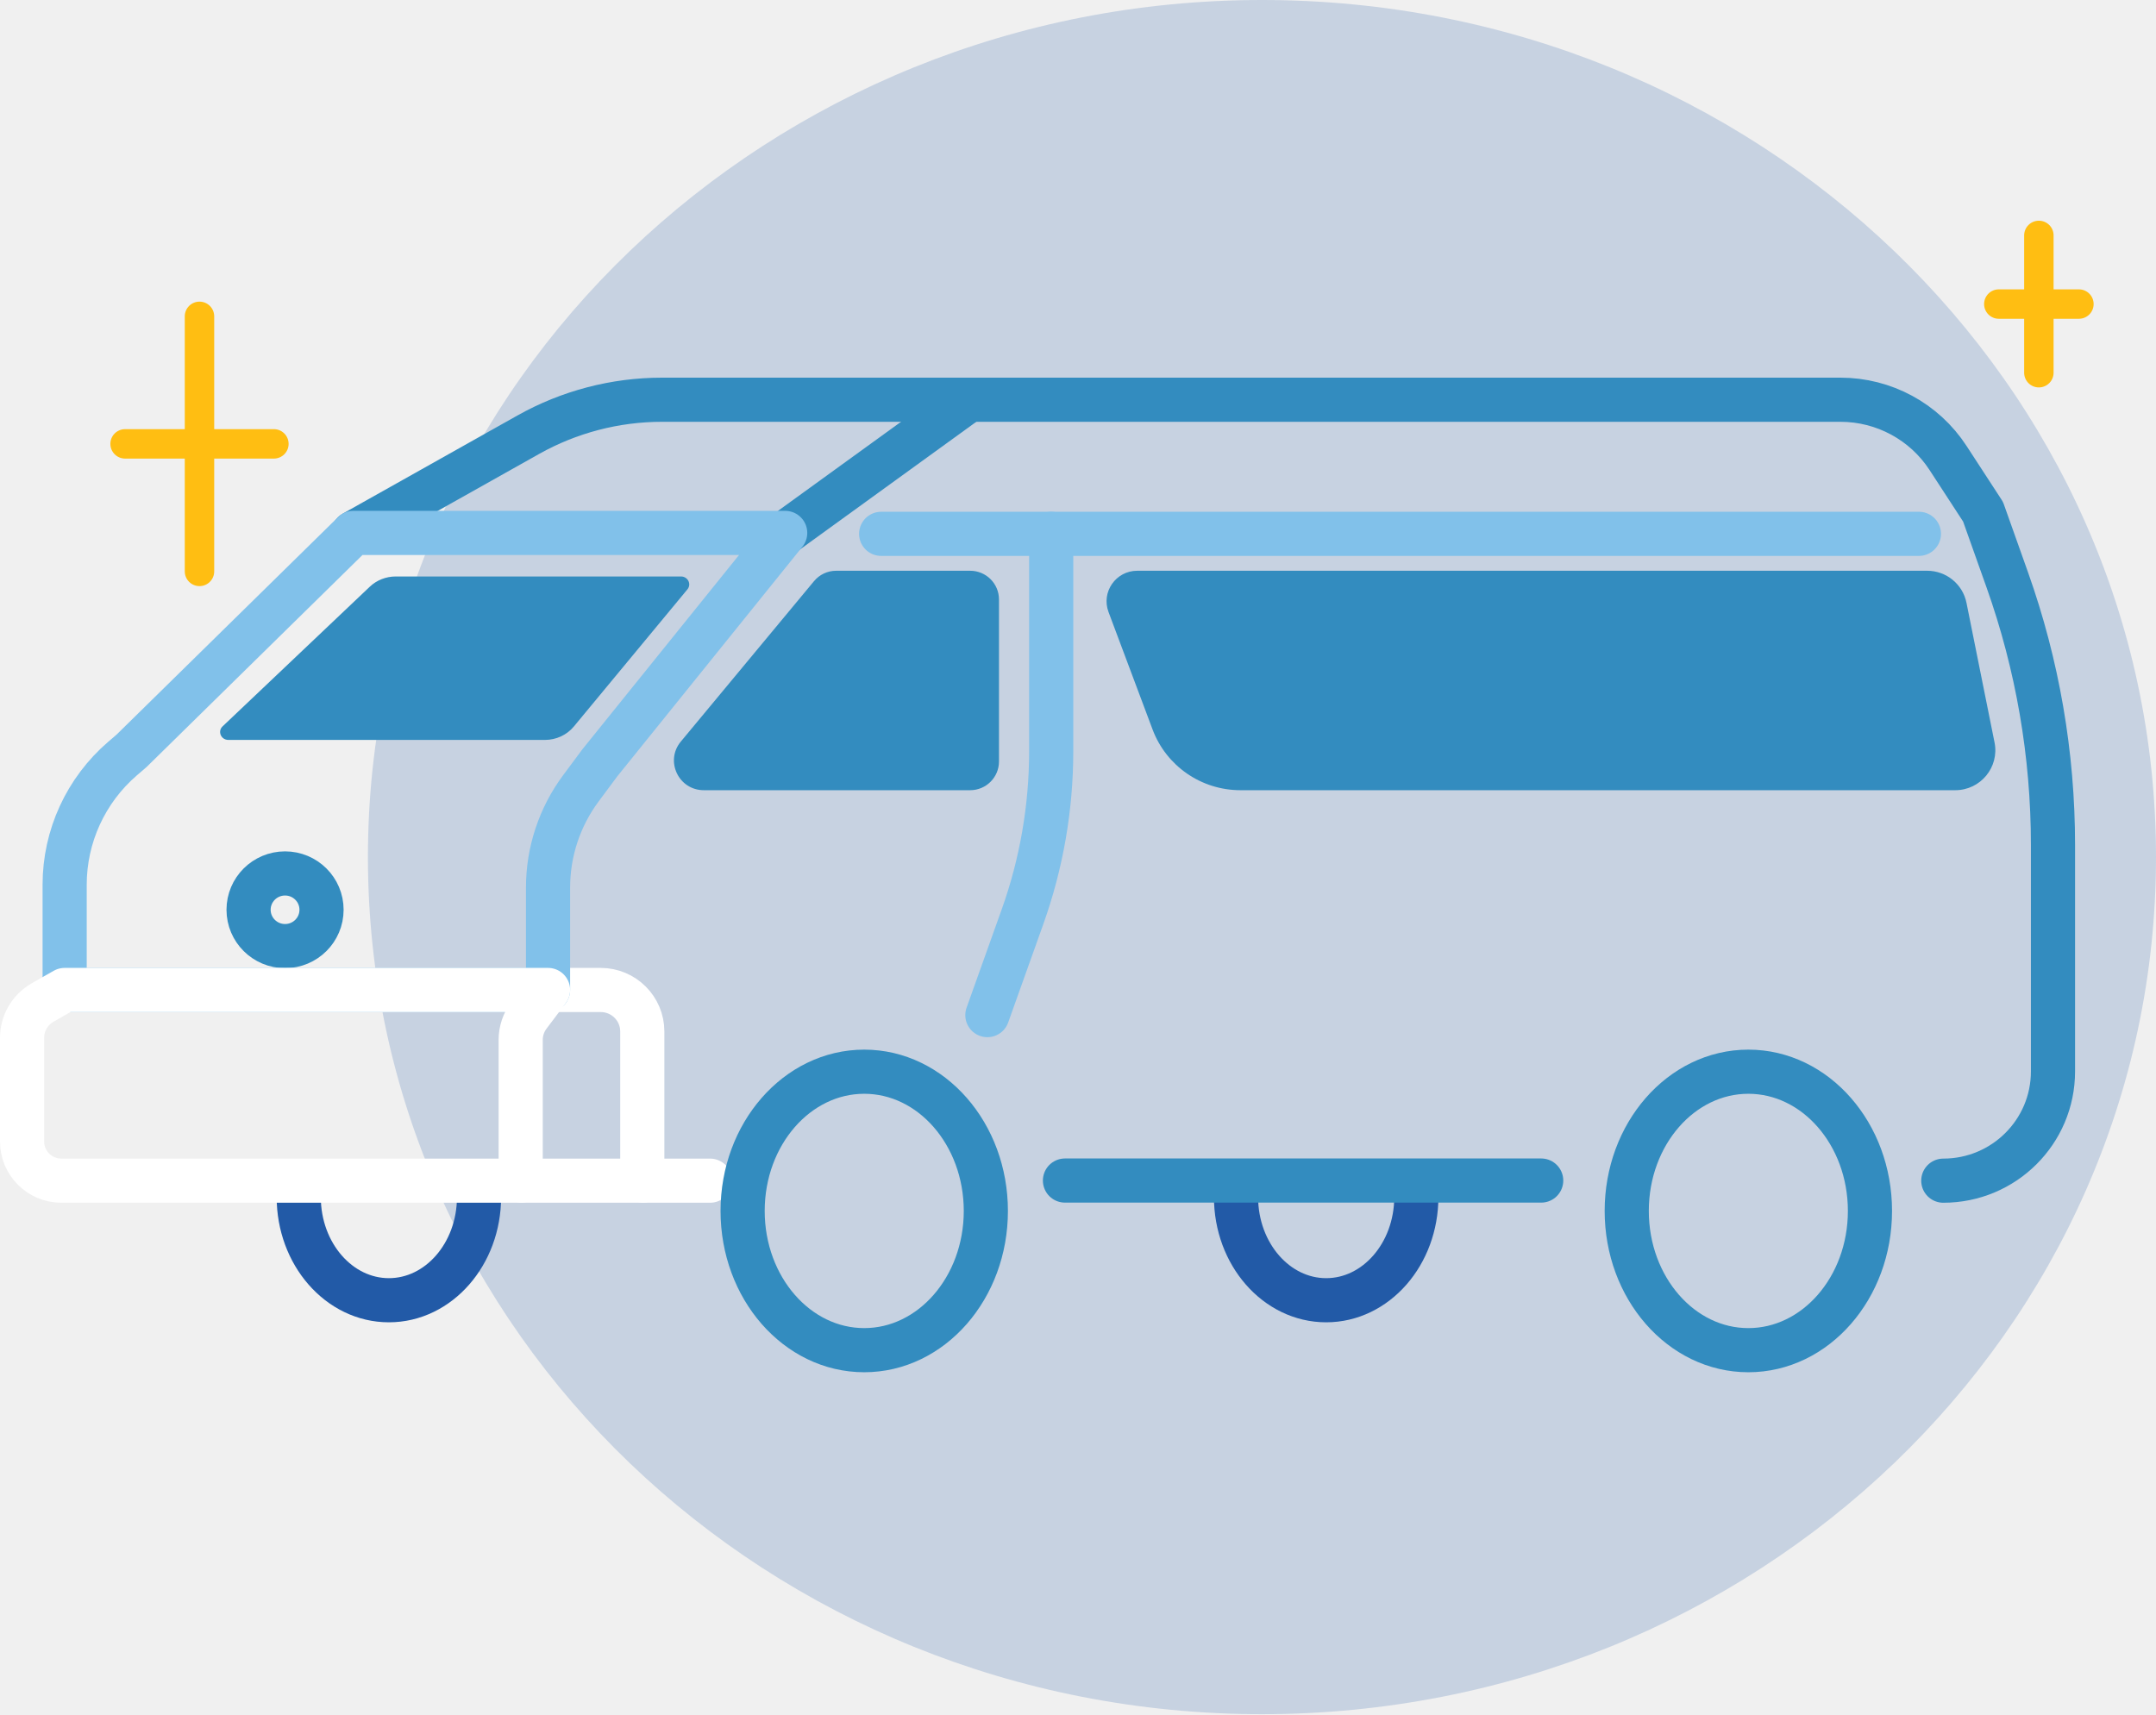
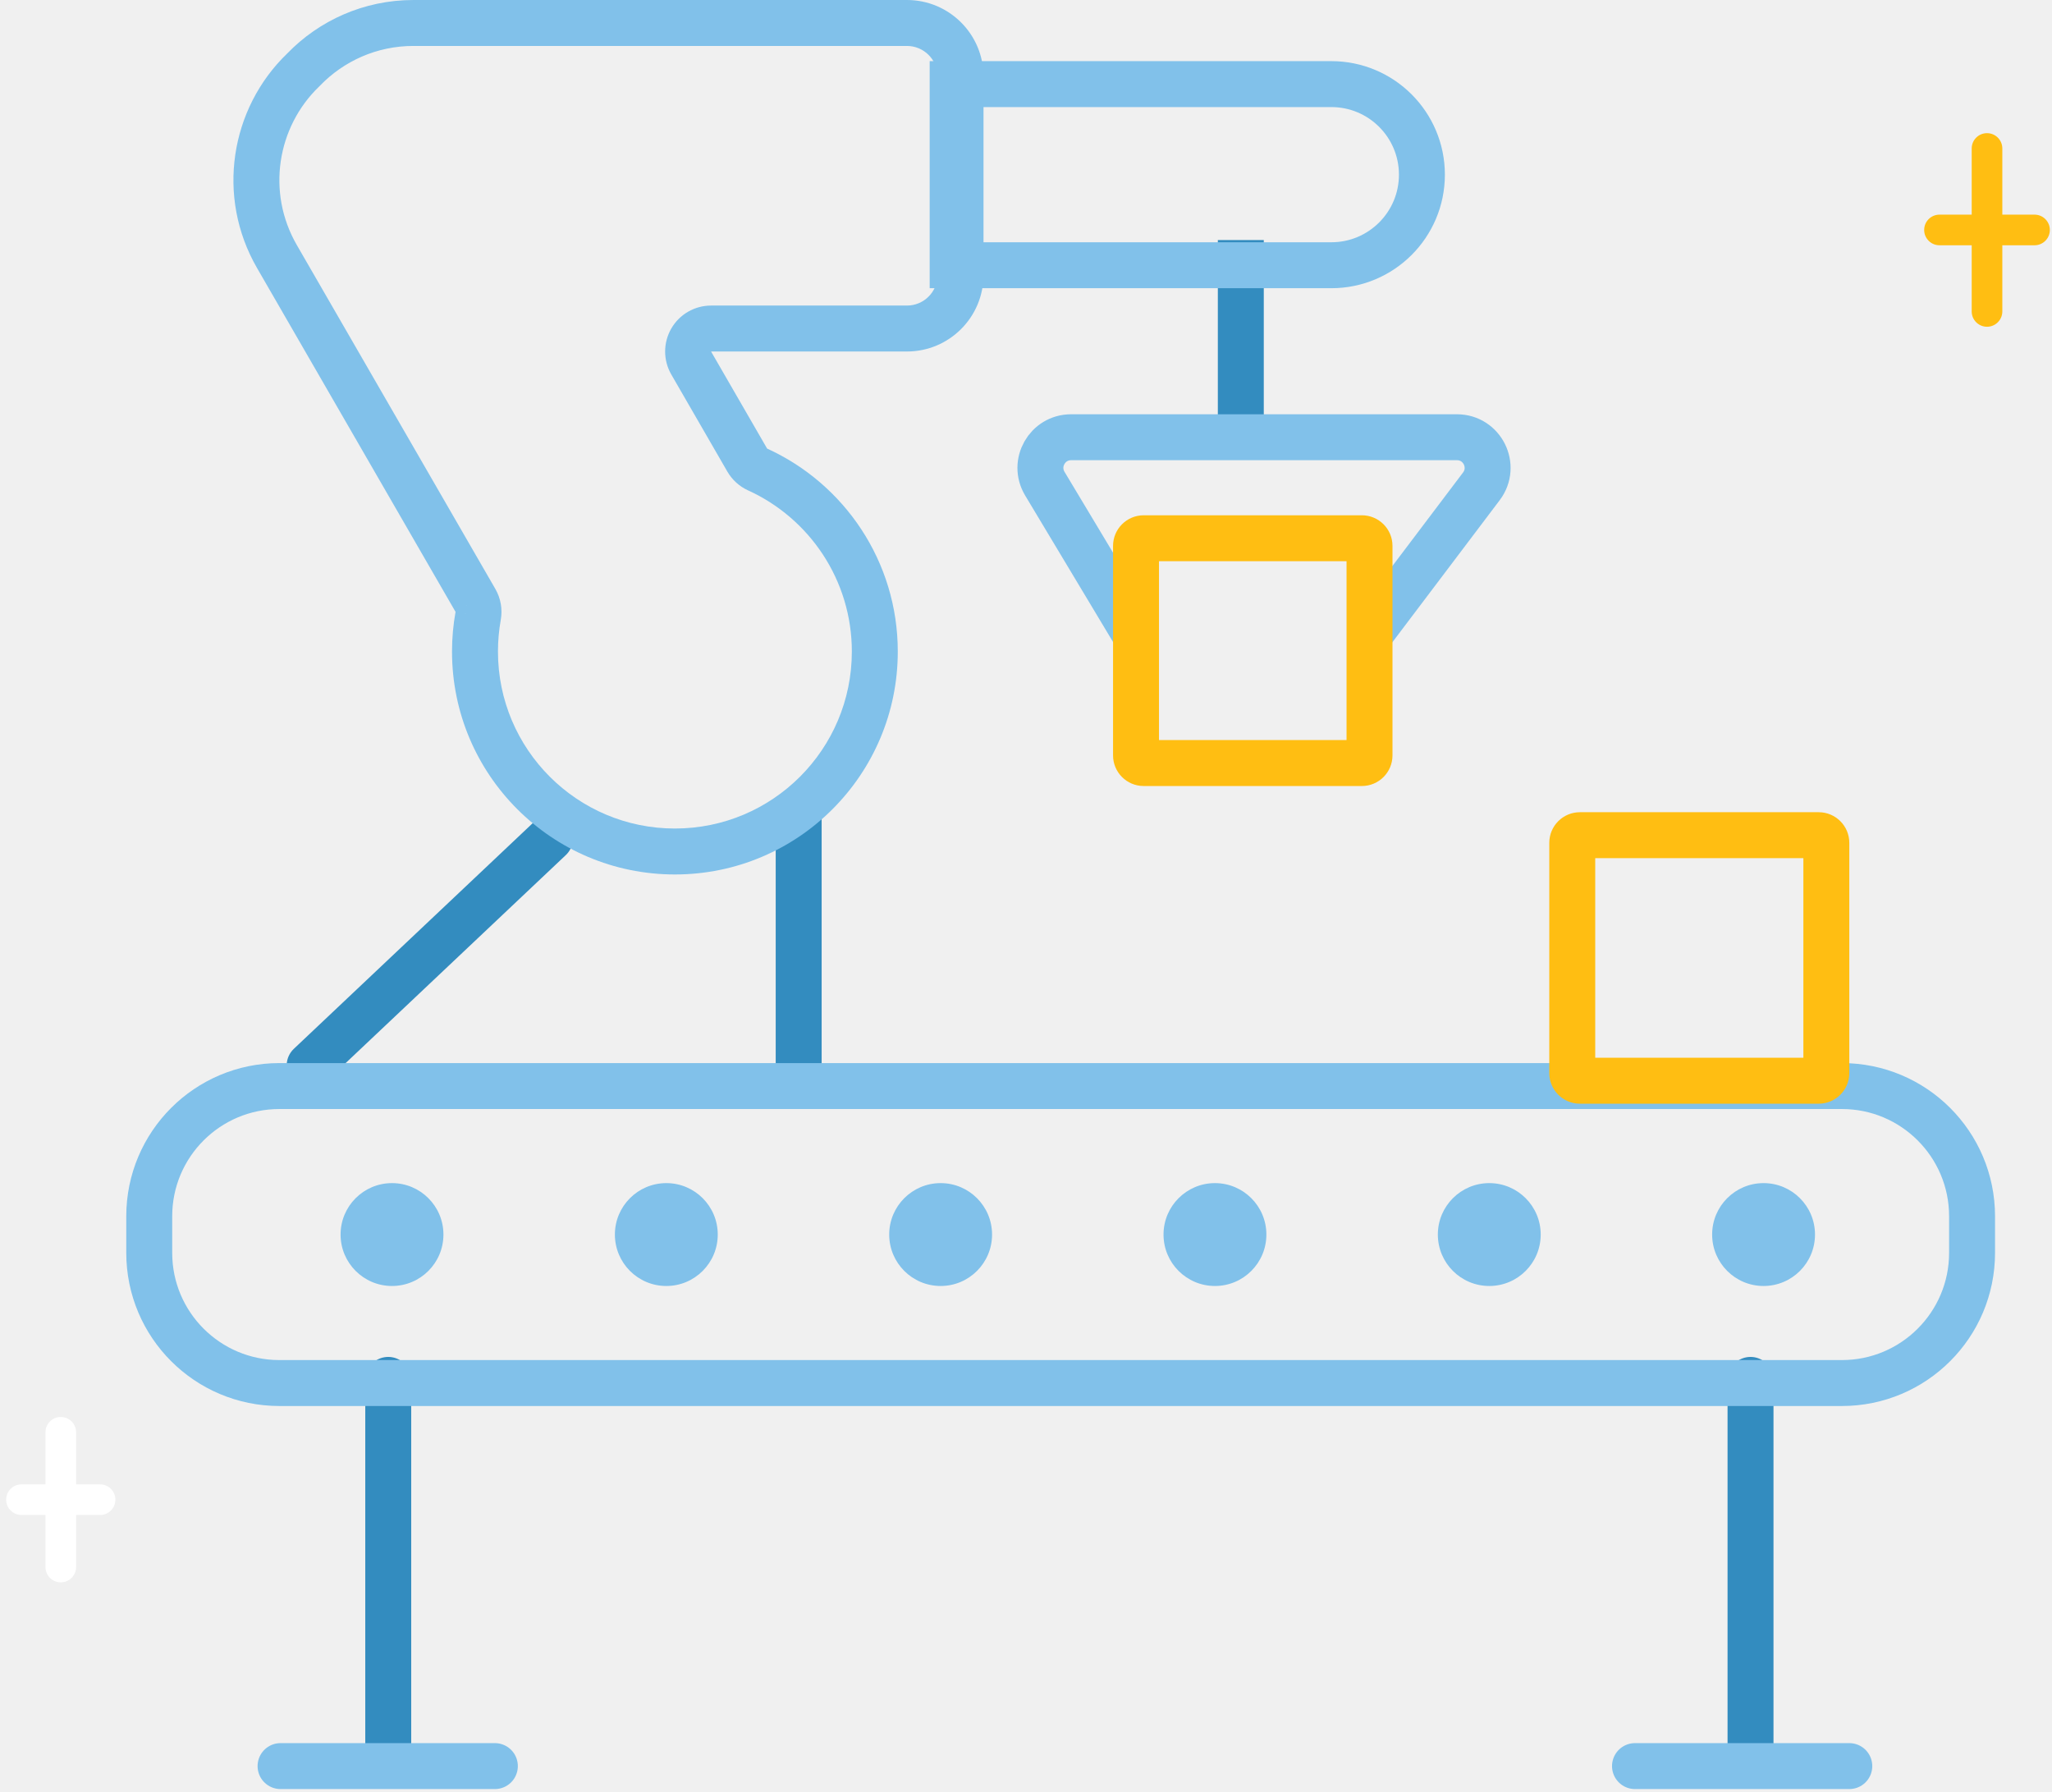
- <svg xmlns="http://www.w3.org/2000/svg" width="293" height="233" viewBox="0 0 293 233" fill="none">
-   <ellipse opacity="0.2" cx="171.5" cy="116.5" rx="121.5" ry="116.5" fill="#225AA7" />
-   <path d="M70.967 160.482H87.287V140.199C87.287 137.084 84.754 134.562 81.627 134.562H74.685" stroke="white" stroke-width="6" stroke-miterlimit="10" stroke-linecap="round" stroke-linejoin="round" />
-   <path d="M65.1 162.704C65.1 170.451 59.613 176.734 52.849 176.734C46.086 176.734 40.599 170.451 40.599 162.704" stroke="#225AA7" stroke-width="6" stroke-miterlimit="10" stroke-linecap="round" stroke-linejoin="round" />
-   <path d="M192.477 162.704C192.477 170.451 186.99 176.734 180.226 176.734C173.463 176.734 167.976 170.451 167.976 162.704" stroke="#225AA7" stroke-width="6" stroke-miterlimit="10" stroke-linecap="round" stroke-linejoin="round" />
-   <path d="M264.093 160.482C272.327 160.482 279 153.838 279 145.638V114.842C279 102.569 276.901 90.387 272.79 78.821L269.497 69.556L264.733 62.241C261.519 57.308 256.019 54.333 250.115 54.333H129.431H89.969C83.606 54.333 77.351 55.971 71.806 59.081L48.036 72.436" stroke="#338CBF" stroke-width="6" stroke-miterlimit="10" stroke-linecap="round" stroke-linejoin="round" />
-   <path d="M144.728 160.465H209.448" stroke="#338CBF" stroke-width="6" stroke-miterlimit="10" stroke-linecap="round" stroke-linejoin="round" />
-   <path d="M87.494 160.482H96.497" stroke="white" stroke-width="6" stroke-miterlimit="10" stroke-linecap="round" stroke-linejoin="round" />
-   <path d="M106.707 72.436L131.704 54.333" stroke="#338CBF" stroke-width="6" stroke-miterlimit="10" stroke-linecap="round" stroke-linejoin="round" />
-   <path d="M119.749 72.561H260.78" stroke="#81C1EA" stroke-width="6" stroke-miterlimit="10" stroke-linecap="round" stroke-linejoin="round" />
-   <path d="M117.449 183.522C126.576 183.522 133.976 175.049 133.976 164.597C133.976 154.144 126.576 145.671 117.449 145.671C108.321 145.671 100.922 154.144 100.922 164.597C100.922 175.049 108.321 183.522 117.449 183.522Z" stroke="#338CBF" stroke-width="6" stroke-miterlimit="10" stroke-linecap="round" stroke-linejoin="round" />
-   <path d="M237.6 183.523C246.728 183.523 254.127 175.049 254.127 164.597C254.127 154.144 246.728 145.671 237.6 145.671C228.473 145.671 221.073 154.144 221.073 164.597C221.073 175.049 228.473 183.523 237.6 183.523Z" stroke="#338CBF" stroke-width="6" stroke-miterlimit="10" stroke-linecap="round" stroke-linejoin="round" />
-   <path d="M142.859 72.561V102.09C142.859 109.775 141.537 117.403 138.947 124.644L134.183 137.979" stroke="#81C1EA" stroke-width="6" stroke-miterlimit="10" stroke-linecap="round" stroke-linejoin="round" />
-   <path d="M38.739 128.597C41.478 128.597 43.697 126.386 43.697 123.659C43.697 120.933 41.478 118.722 38.739 118.722C36.001 118.722 33.781 120.933 33.781 123.659C33.781 126.386 36.001 128.597 38.739 128.597Z" stroke="#338CBF" stroke-width="6" stroke-miterlimit="10" stroke-linecap="round" stroke-linejoin="round" />
-   <path d="M48.036 72.436L17.875 102.059L16.672 103.092C11.665 107.399 8.785 113.666 8.785 120.257V134.562H74.479V120.639C74.479 115.789 76.041 111.061 78.937 107.161L81.503 103.705L106.707 72.436H48.036Z" stroke="#81C1EA" stroke-width="6" stroke-miterlimit="10" stroke-linecap="round" stroke-linejoin="round" />
-   <path fill-rule="evenodd" clip-rule="evenodd" d="M29.111 43C29.111 41.895 28.216 41 27.111 41C26.006 41 25.111 41.895 25.111 43L25.111 58.333H17C15.895 58.333 15 59.229 15 60.333C15 61.438 15.895 62.333 17 62.333H25.111L25.111 77.667C25.111 78.771 26.006 79.667 27.111 79.667C28.216 79.667 29.111 78.771 29.111 77.667L29.111 62.333H37.222C38.327 62.333 39.222 61.438 39.222 60.333C39.222 59.229 38.327 58.333 37.222 58.333H29.111L29.111 43Z" fill="#FFBE12" />
-   <path d="M8.784 134.562L5.801 136.257C4.07 137.245 3 139.08 3 141.067V155.162C3 158.1 5.392 160.482 8.338 160.482H70.76V141.347C70.76 140.149 71.149 138.981 71.872 138.022L74.479 134.562H8.784Z" stroke="white" stroke-width="6" stroke-miterlimit="10" stroke-linecap="round" stroke-linejoin="round" />
-   <path d="M74.055 100.574H31.036C30.033 100.574 29.535 99.404 30.25 98.731L50.254 79.749C51.191 78.857 52.461 78.357 53.777 78.357H92.545C93.483 78.357 94.005 79.398 93.421 80.107L77.983 98.755C77.031 99.904 75.585 100.574 74.055 100.574Z" fill="#338CBF" />
-   <path d="M150.647 83.183L156.634 99.154C158.493 104.116 163.253 107.408 168.575 107.408H265.716C269.154 107.408 271.732 104.277 271.058 100.919L267.245 81.94C266.737 79.406 264.501 77.579 261.902 77.579H154.552C151.643 77.579 149.631 80.467 150.647 83.183Z" fill="#338CBF" />
-   <path d="M95.65 107.408H131.844C134.005 107.408 135.761 105.663 135.761 103.507V81.479C135.761 79.327 134.009 77.579 131.844 77.579H113.64C112.47 77.579 111.367 78.097 110.623 78.994L92.526 100.796C90.337 103.429 92.217 107.408 95.65 107.408Z" fill="#338CBF" />
-   <path fill-rule="evenodd" clip-rule="evenodd" d="M279.082 32C279.082 30.895 278.186 30 277.082 30C275.977 30 275.082 30.895 275.082 32L275.082 39.33H271.639C270.535 39.33 269.639 40.225 269.639 41.33C269.639 42.435 270.535 43.33 271.639 43.33H275.082L275.082 50.66C275.082 51.765 275.977 52.66 277.082 52.66C278.186 52.66 279.082 51.765 279.082 50.66V43.33H282.524C283.629 43.33 284.524 42.435 284.524 41.33C284.524 40.225 283.629 39.33 282.524 39.33H279.082V32Z" fill="#FFBE12" />
+ <svg xmlns="http://www.w3.org/2000/svg" width="268" height="234" viewBox="0 0 268 234" fill="none">
+   <path fill-rule="evenodd" clip-rule="evenodd" d="M261.512 19.389C261.512 18.284 260.616 17.389 259.512 17.389C258.407 17.389 257.512 18.284 257.512 19.389L257.512 28.03H253.305C252.2 28.03 251.305 28.925 251.305 30.03C251.305 31.134 252.2 32.03 253.305 32.03H257.512L257.512 40.671C257.512 41.775 258.407 42.671 259.512 42.671C260.616 42.671 261.512 41.775 261.512 40.671V32.03H265.719C266.824 32.03 267.719 31.134 267.719 30.03C267.719 28.925 266.824 28.03 265.719 28.03H261.512V19.389Z" fill="#FFBE12" />
+   <path d="M71.834 109.489L40.441 139.142M104.31 106.067V139.142" stroke="#338CBF" stroke-width="6" stroke-linecap="round" stroke-linejoin="round" />
+   <circle cx="51.198" cy="161.22" r="6.717" fill="#81C1EA" />
+   <circle cx="87.025" cy="161.22" r="6.717" fill="#81C1EA" />
+   <circle cx="122.851" cy="161.22" r="6.717" fill="#81C1EA" />
+   <circle cx="158.678" cy="161.22" r="6.717" fill="#81C1EA" />
+   <circle cx="194.506" cy="161.22" r="6.717" fill="#81C1EA" />
+   <circle cx="230.33" cy="161.22" r="6.717" fill="#81C1EA" />
+   <path d="M50.706 180.2V229.242" stroke="#338CBF" stroke-width="6" stroke-linecap="round" />
+   <path d="M228.626 180.2V229.242" stroke="#338CBF" stroke-width="6" stroke-linecap="round" />
+   <path d="M64.632 230.634H36.642" stroke="#81C1EA" stroke-width="6" stroke-linecap="round" />
+   <path d="M241.526 230.634H213.537" stroke="#81C1EA" stroke-width="6" stroke-linecap="round" />
+   <mask id="path-13-inside-1" fill="white">
+     <path fill-rule="evenodd" clip-rule="evenodd" d="M37.494 7.002C41.667 2.684 47.519 0 53.998 0H118.45C123.973 0 128.45 4.477 128.45 10V35.903C128.45 41.426 123.973 45.903 118.45 45.903H92.869L100.188 58.579C110.255 63.16 117.254 73.307 117.254 85.088C117.254 101.165 104.221 114.197 88.145 114.197C72.068 114.197 59.036 101.165 59.036 85.088C59.036 83.319 59.194 81.587 59.496 79.904L33.565 34.991C28.185 25.672 30.082 14.149 37.494 7.002Z" />
+   </mask>
+   <path d="M37.494 7.002L41.659 11.321C41.709 11.272 41.759 11.222 41.808 11.172L37.494 7.002ZM92.869 45.903V39.903C90.726 39.903 88.745 41.046 87.673 42.903C86.601 44.759 86.601 47.046 87.673 48.903L92.869 45.903ZM100.188 58.579L94.992 61.579C95.617 62.662 96.565 63.523 97.703 64.04L100.188 58.579ZM59.496 79.904L65.401 80.966C65.652 79.571 65.401 78.132 64.692 76.904L59.496 79.904ZM33.565 34.991L28.369 37.991H28.369L33.565 34.991ZM53.998 -6C45.826 -6 38.437 -2.607 33.18 2.832L41.808 11.172C44.898 7.976 49.212 6 53.998 6V-6ZM118.45 -6H53.998V6H118.45V-6ZM134.45 10C134.45 1.163 127.287 -6 118.45 -6V6C120.659 6 122.45 7.791 122.45 10H134.45ZM134.45 35.903V10H122.45V35.903H134.45ZM118.45 51.903C127.287 51.903 134.45 44.739 134.45 35.903H122.45C122.45 38.112 120.659 39.903 118.45 39.903V51.903ZM92.869 51.903H118.45V39.903H92.869V51.903ZM87.673 48.903L94.992 61.579L105.384 55.579L98.065 42.903L87.673 48.903ZM123.254 85.088C123.254 70.869 114.802 58.637 102.673 53.118L97.703 64.04C105.708 67.683 111.254 75.744 111.254 85.088H123.254ZM88.145 120.197C107.535 120.197 123.254 104.478 123.254 85.088H111.254C111.254 97.851 100.908 108.197 88.145 108.197V120.197ZM53.036 85.088C53.036 104.478 68.755 120.197 88.145 120.197V108.197C75.382 108.197 65.036 97.851 65.036 85.088H53.036ZM53.59 78.843C53.225 80.874 53.036 82.961 53.036 85.088H65.036C65.036 83.677 65.162 82.299 65.401 80.966L53.59 78.843ZM64.692 76.904L38.761 31.991L28.369 37.991L54.3 82.904L64.692 76.904ZM38.761 31.991C34.792 25.115 36.184 16.6 41.659 11.321L33.329 2.683C23.98 11.697 21.578 26.229 28.369 37.991L38.761 31.991Z" fill="#81C1EA" mask="url(#path-13-inside-1)" />
+   <line x1="162.055" y1="31.348" x2="162.055" y2="57.099" stroke="#338CBF" stroke-width="6" />
+   <path fill-rule="evenodd" clip-rule="evenodd" d="M9.938 187.043C9.938 185.939 9.043 185.043 7.938 185.043C6.833 185.043 5.938 185.939 5.938 187.043L5.938 193.842H2.806C1.701 193.842 0.806 194.737 0.806 195.842C0.806 196.946 1.701 197.842 2.806 197.842H5.938L5.938 204.64C5.938 205.744 6.833 206.64 7.938 206.64C9.043 206.64 9.938 205.744 9.938 204.64V197.842H13.07C14.175 197.842 15.07 196.946 15.07 195.842C15.07 194.737 14.175 193.842 13.07 193.842H9.938V187.043Z" fill="white" />
+   <rect x="19.491" y="141.828" width="238.069" height="38.783" rx="17" stroke="#81C1EA" stroke-width="6" />
+   <mask id="path-18-inside-2" fill="white">
+     <rect x="202.343" y="106.067" width="39.185" height="38.066" rx="4" />
+   </mask>
+   <rect x="202.343" y="106.067" width="39.185" height="38.066" rx="4" stroke="#FFBE12" stroke-width="12" mask="url(#path-18-inside-2)" />
+   <path d="M124.418 10.984H173.881C180.413 10.984 185.708 16.279 185.708 22.81C185.708 29.342 180.413 34.637 173.881 34.637H124.418V10.984Z" stroke="#81C1EA" stroke-width="6" />
+   <path d="M147.938 82.289L136.458 63.157C134.858 60.49 136.779 57.099 139.888 57.099H163.612H190.283C193.586 57.099 195.466 60.875 193.475 63.51L179.286 82.289" stroke="#81C1EA" stroke-width="6" stroke-linecap="round" />
+   <mask id="path-21-inside-3" fill="white">
+     <rect x="145.369" y="67.29" width="36.496" height="35.356" rx="4" />
+   </mask>
+   <rect x="145.369" y="67.29" width="36.496" height="35.356" rx="4" stroke="#FFBE12" stroke-width="12" mask="url(#path-21-inside-3)" />
</svg>
